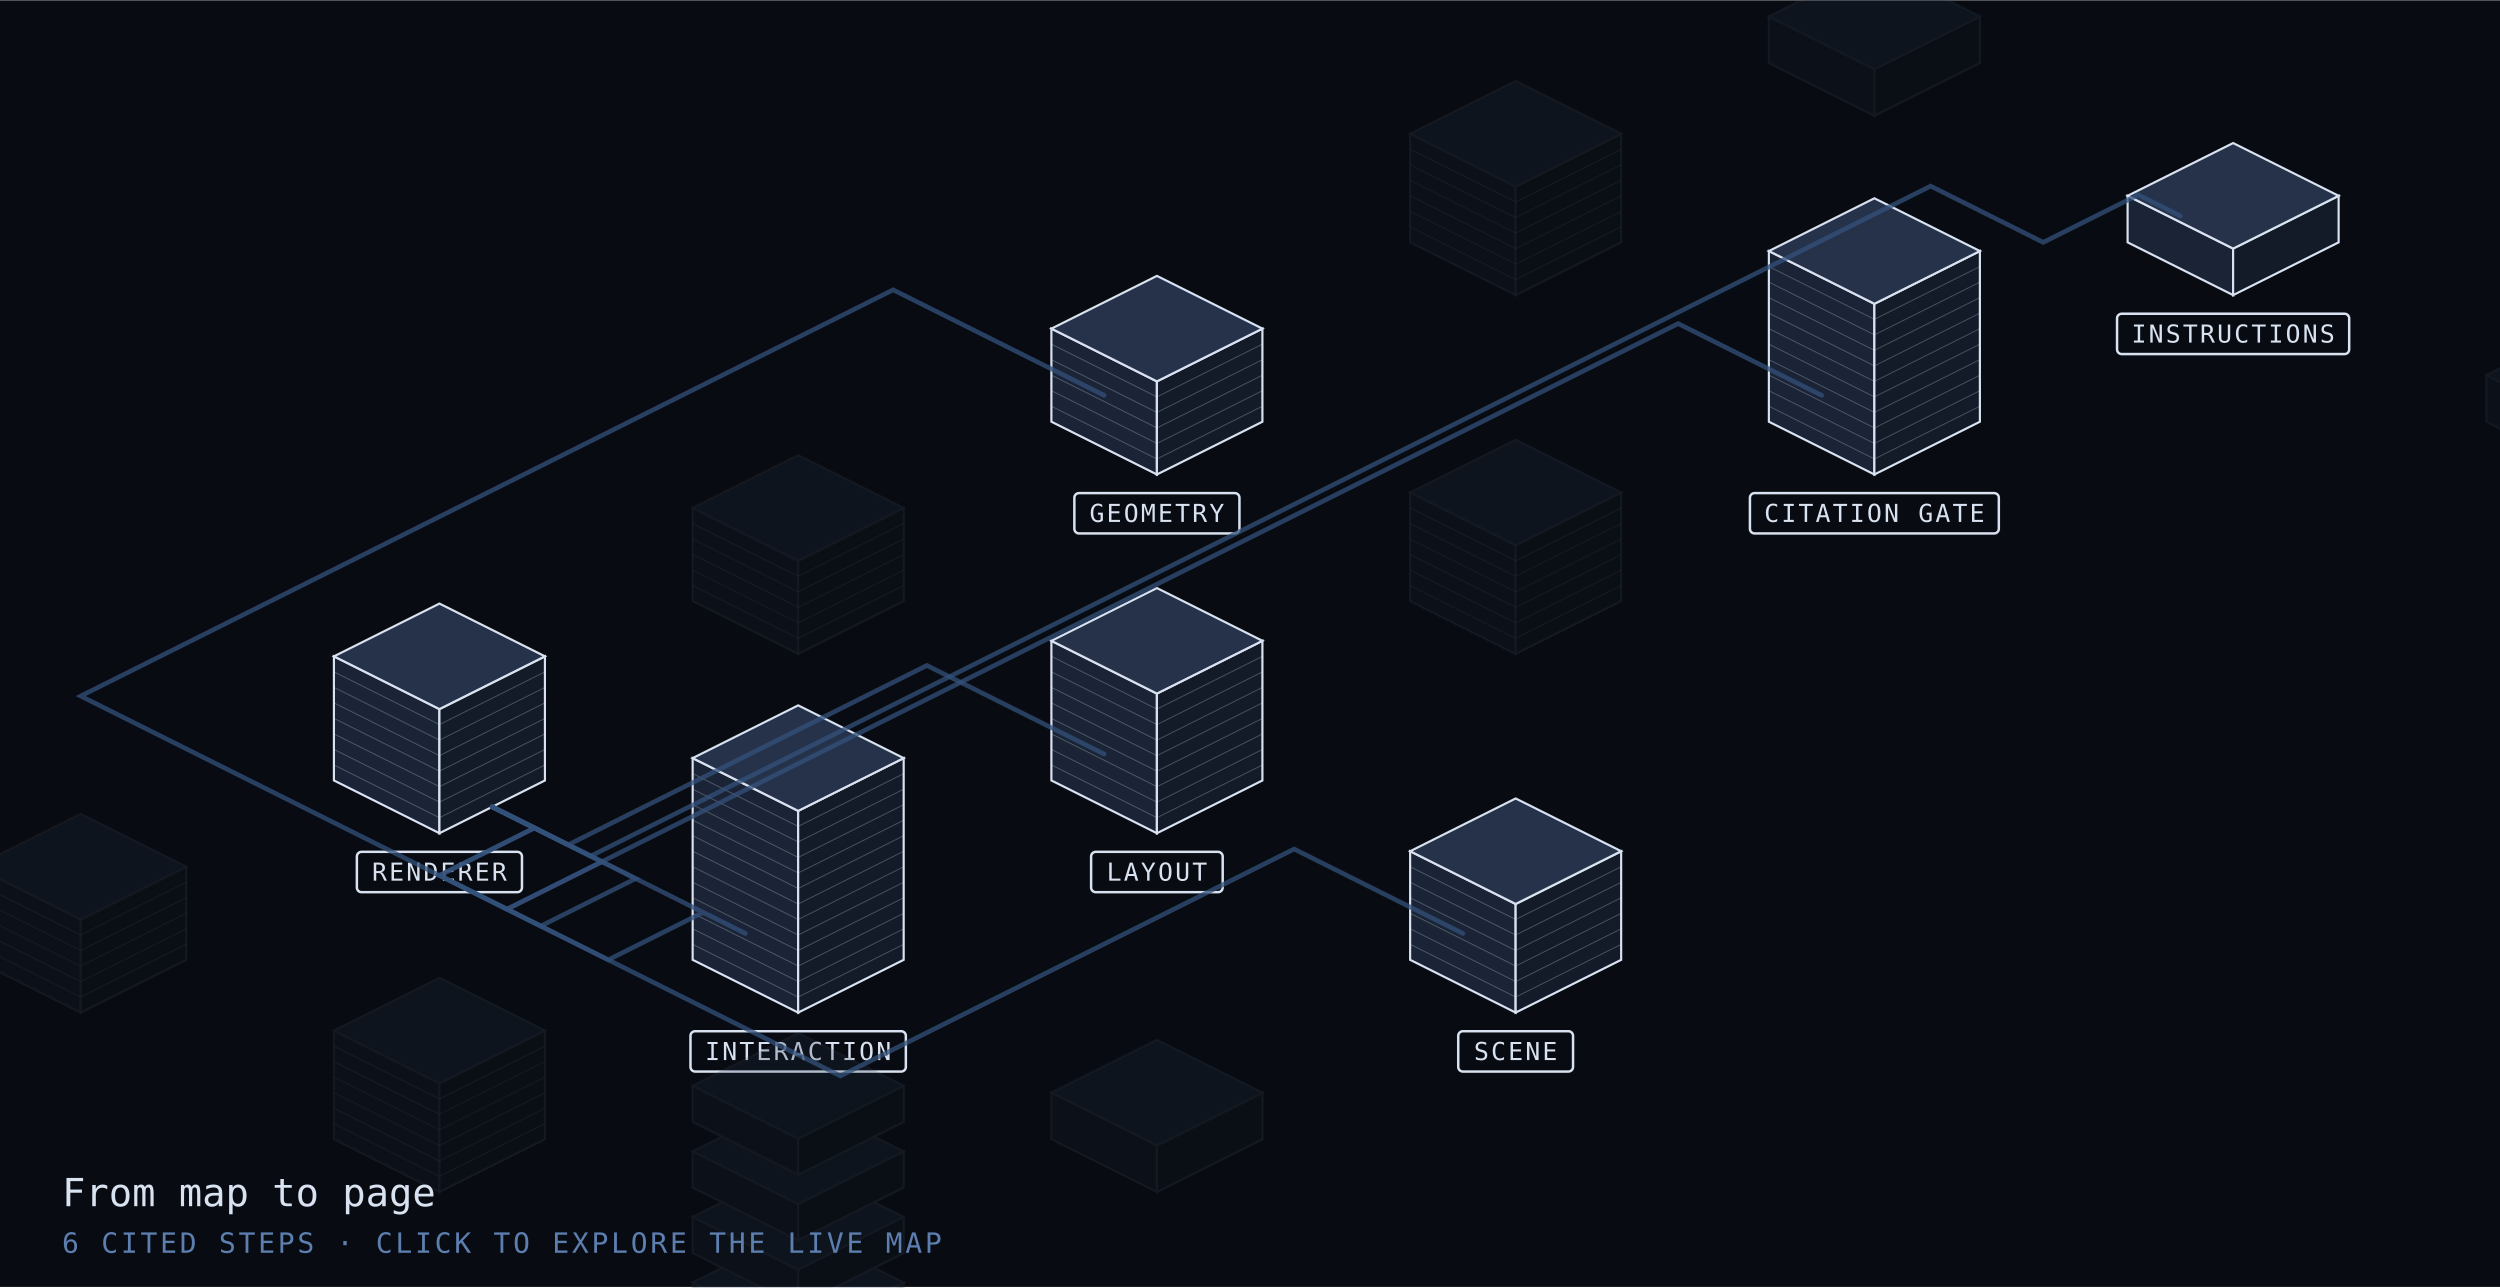
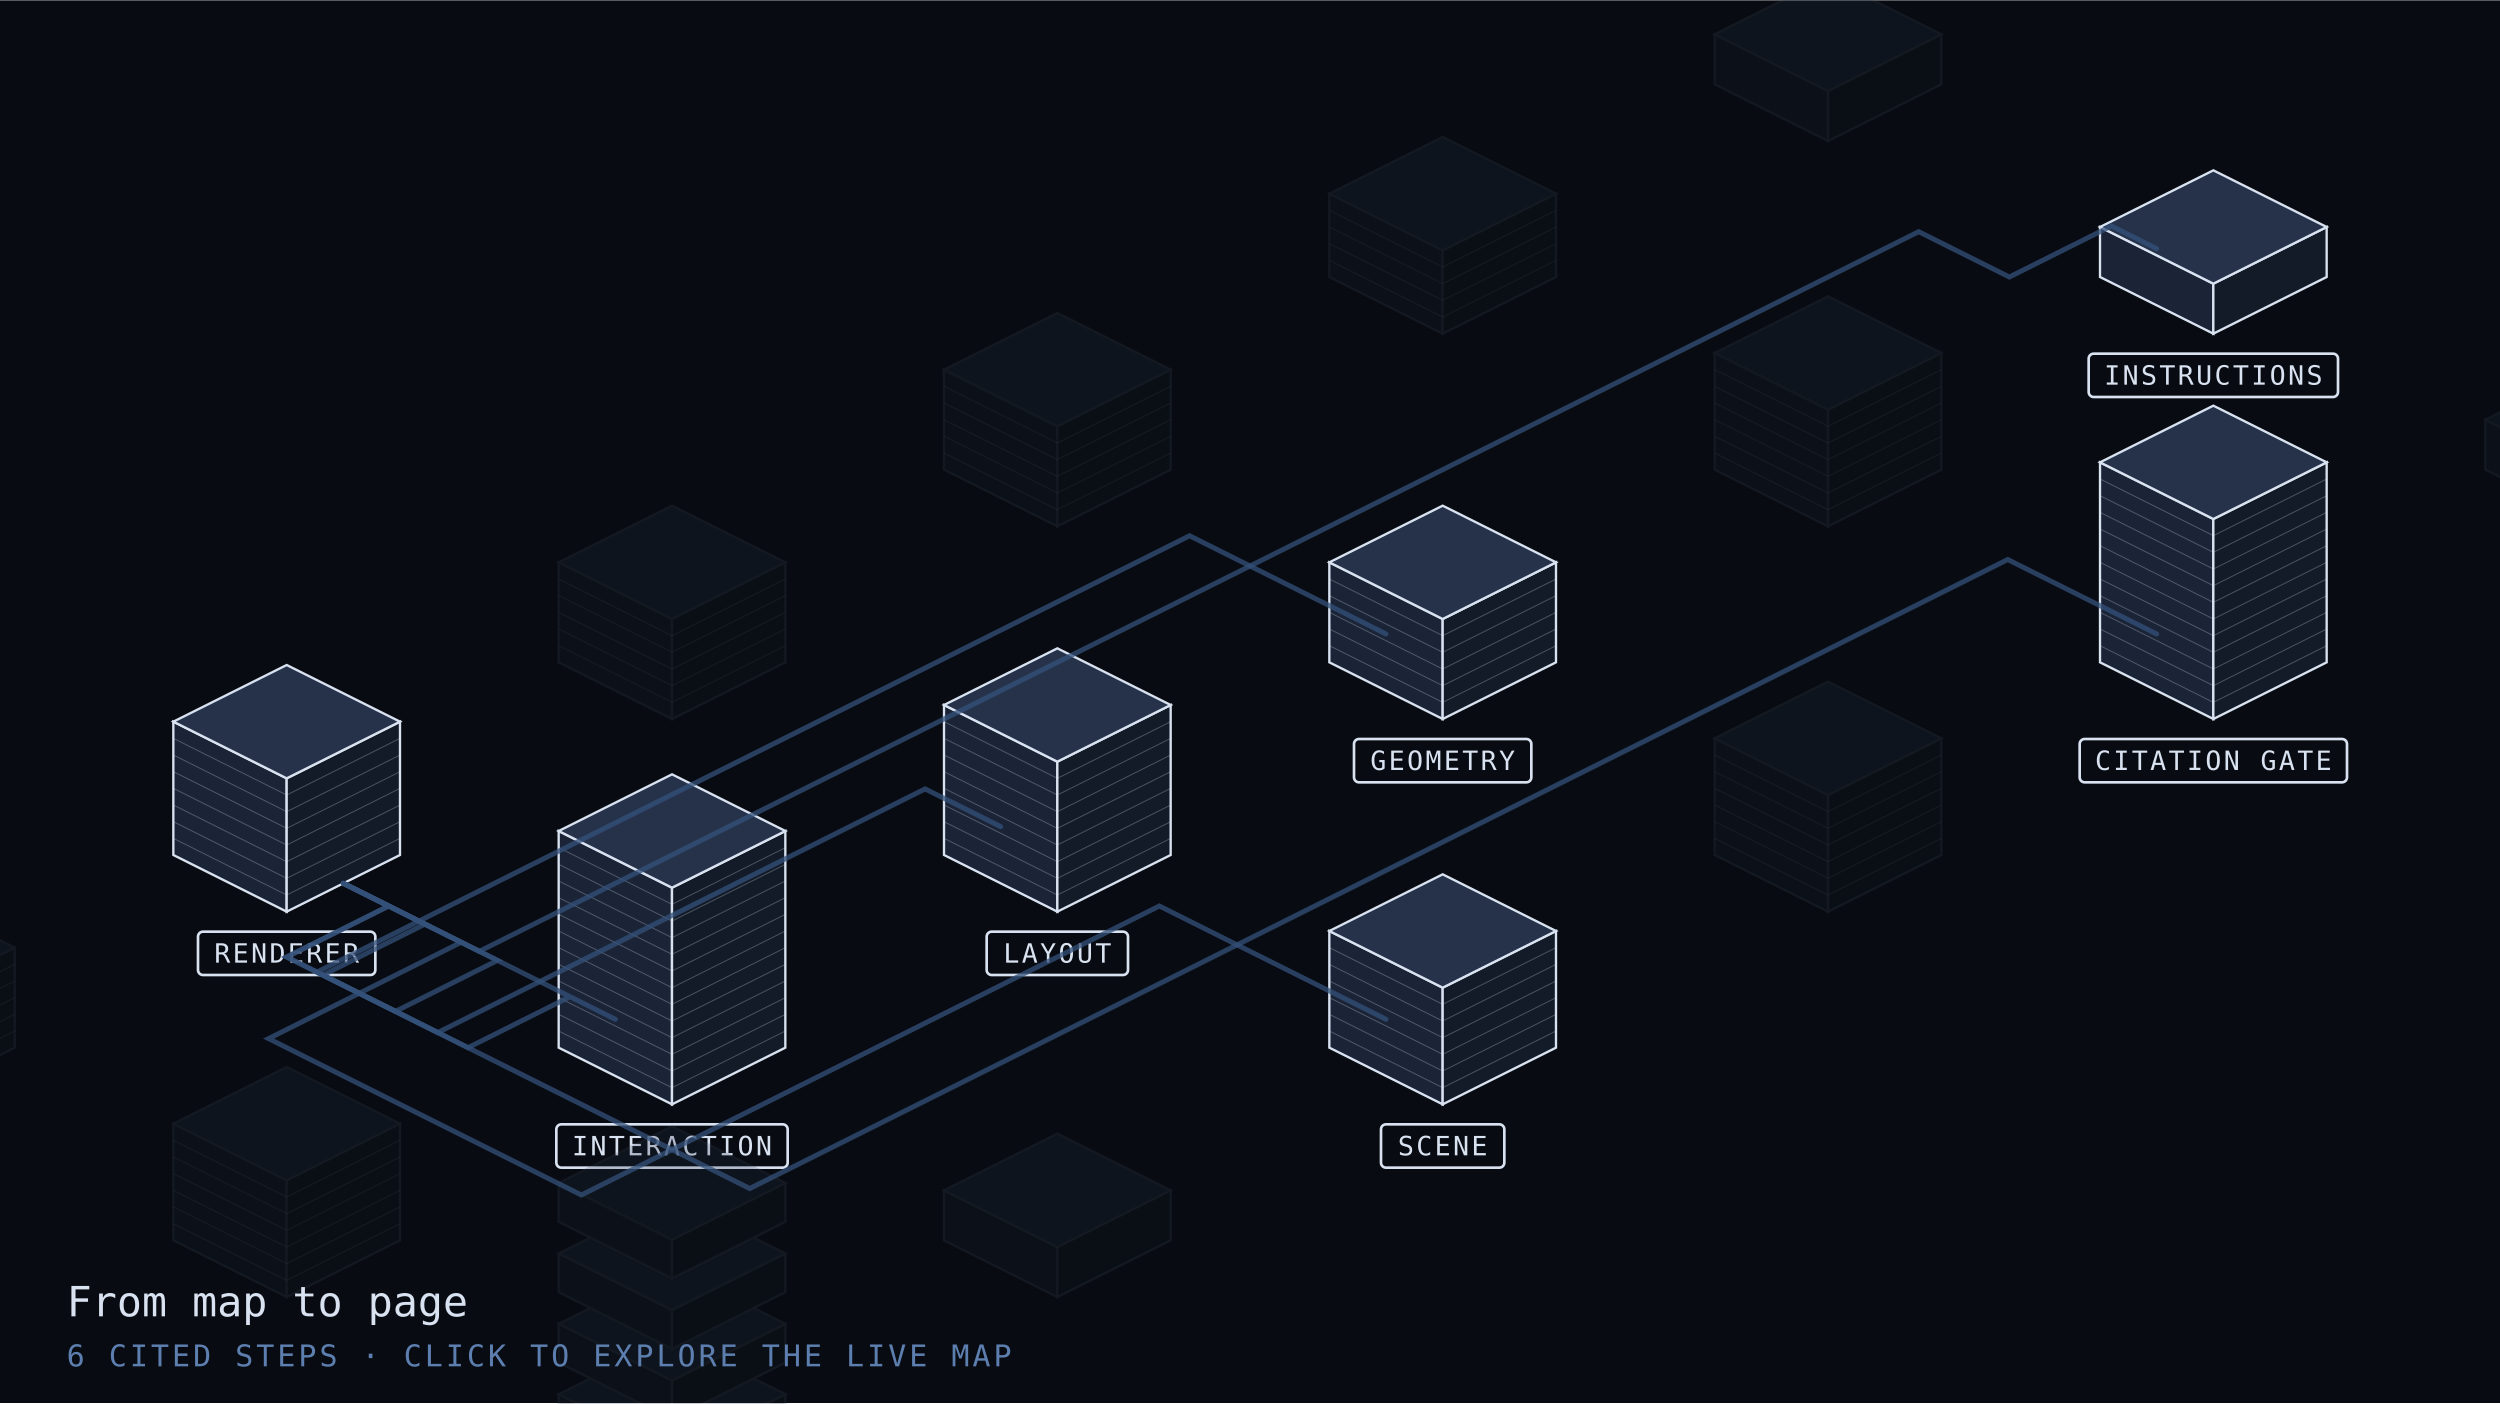
- <svg xmlns="http://www.w3.org/2000/svg" viewBox="-604 -3.2 805.6 414.6" width="806" height="415" role="img" aria-label="Show me: From map to page">
-   <rect x="-604" y="-3.2" width="805.6" height="414.6" fill="#080b11" />
+ <svg xmlns="http://www.w3.org/2000/svg" viewBox="-548.4 -8.2 750 420.8" width="750" height="421" role="img" aria-label="Show me: From map to page">
+   <rect x="-548.4" y="-8.2" width="750" height="420.8" fill="#080b11" />
  <style>
  .t{font-family:ui-monospace,SFMono-Regular,Menlo,monospace}
</style>
  <g opacity="0.22">
    <polygon points="-34,2 0,19 0,34 -34,17" fill="#1a2436" stroke="#3a465c" stroke-width="0.7" />
    <polygon points="34,2 0,19 0,34 34,17" fill="#131b29" stroke="#3a465c" stroke-width="0.7" />
    <polygon points="0,-15 34,2 0,19 -34,2" fill="#26324a" stroke="#3a465c" stroke-width="0.7" />
  </g>
  <g opacity="1">
    <polygon points="81.6,59.8 115.6,76.8 115.6,91.8 81.6,74.8" fill="#1a2436" stroke="#d9e2f0" stroke-width="0.7" />
    <polygon points="149.6,59.8 115.6,76.8 115.6,91.8 149.6,74.8" fill="#131b29" stroke="#d9e2f0" stroke-width="0.7" />
    <polygon points="115.6,42.8 149.6,59.8 115.6,76.8 81.6,59.8" fill="#26324a" stroke="#d9e2f0" stroke-width="0.7" />
    <g>
      <rect x="78.2" y="97.8" width="74.8" height="13" rx="1.5" fill="#080b11" stroke="#d9e2f0" stroke-width="0.8" />
      <text class="t" x="115.6" y="107.1" font-size="8" letter-spacing="0.7" text-anchor="middle" fill="#d9e2f0">INSTRUCTIONS</text>
    </g>
  </g>
  <g opacity="0.22">
-     <polygon points="-149.6,39.8 -115.6,56.8 -115.6,91.8 -149.6,74.8" fill="#1a2436" stroke="#3a465c" stroke-width="0.7" />
-     <polygon points="-81.6,39.8 -115.6,56.8 -115.6,91.8 -81.6,74.8" fill="#131b29" stroke="#3a465c" stroke-width="0.7" />
-     <polygon points="-115.6,22.8 -81.6,39.8 -115.6,56.8 -149.6,39.8" fill="#26324a" stroke="#3a465c" stroke-width="0.7" />
+     <polygon points="-149.6,49.8 -115.6,66.8 -115.6,91.8 -149.6,74.8" fill="#1a2436" stroke="#3a465c" stroke-width="0.7" />
+     <polygon points="-81.6,49.8 -115.6,66.8 -115.6,91.8 -81.6,74.8" fill="#131b29" stroke="#3a465c" stroke-width="0.7" />
+     <polygon points="-115.6,32.8 -81.6,49.8 -115.6,66.8 -149.6,49.8" fill="#26324a" stroke="#3a465c" stroke-width="0.7" />
    <path d="M -149.6,69.8 L -115.6,86.8 L -81.6,69.8" fill="none" stroke="#d9e2f0" stroke-width="0.3" opacity="0.28" />
    <path d="M -149.6,64.8 L -115.6,81.8 L -81.6,64.8" fill="none" stroke="#d9e2f0" stroke-width="0.3" opacity="0.28" />
    <path d="M -149.6,59.8 L -115.6,76.8 L -81.6,59.8" fill="none" stroke="#d9e2f0" stroke-width="0.3" opacity="0.28" />
    <path d="M -149.6,54.8 L -115.6,71.8 L -81.6,54.8" fill="none" stroke="#d9e2f0" stroke-width="0.3" opacity="0.28" />
-     <path d="M -149.6,49.8 L -115.6,66.8 L -81.6,49.8" fill="none" stroke="#d9e2f0" stroke-width="0.3" opacity="0.28" />
-     <path d="M -149.6,44.8 L -115.6,61.8 L -81.6,44.8" fill="none" stroke="#d9e2f0" stroke-width="0.3" opacity="0.28" />
  </g>
  <g opacity="0.22">
    <polygon points="197.2,117.6 231.2,134.6 231.2,149.6 197.2,132.6" fill="#1a2436" stroke="#3a465c" stroke-width="0.7" />
    <polygon points="265.2,117.6 231.2,134.6 231.2,149.6 265.2,132.6" fill="#131b29" stroke="#3a465c" stroke-width="0.7" />
    <polygon points="231.2,100.6 265.2,117.6 231.2,134.6 197.2,117.6" fill="#26324a" stroke="#3a465c" stroke-width="0.7" />
  </g>
-   <g opacity="1">
-     <polygon points="-34,77.6 0,94.6 0,149.6 -34,132.6" fill="#1a2436" stroke="#d9e2f0" stroke-width="0.7" />
-     <polygon points="34,77.6 0,94.6 0,149.6 34,132.6" fill="#131b29" stroke="#d9e2f0" stroke-width="0.7" />
-     <polygon points="0,60.6 34,77.6 0,94.6 -34,77.6" fill="#26324a" stroke="#d9e2f0" stroke-width="0.7" />
+   <g opacity="0.22">
+     <polygon points="-34,97.6 0,114.6 0,149.6 -34,132.6" fill="#1a2436" stroke="#3a465c" stroke-width="0.7" />
+     <polygon points="34,97.6 0,114.6 0,149.6 34,132.6" fill="#131b29" stroke="#3a465c" stroke-width="0.7" />
+     <polygon points="0,80.6 34,97.6 0,114.6 -34,97.6" fill="#26324a" stroke="#3a465c" stroke-width="0.7" />
    <path d="M -34,127.6 L 0,144.6 L 34,127.6" fill="none" stroke="#d9e2f0" stroke-width="0.3" opacity="0.28" />
    <path d="M -34,122.6 L 0,139.6 L 34,122.6" fill="none" stroke="#d9e2f0" stroke-width="0.3" opacity="0.28" />
    <path d="M -34,117.6 L 0,134.6 L 34,117.6" fill="none" stroke="#d9e2f0" stroke-width="0.3" opacity="0.28" />
    <path d="M -34,112.6 L 0,129.6 L 34,112.6" fill="none" stroke="#d9e2f0" stroke-width="0.3" opacity="0.28" />
    <path d="M -34,107.6 L 0,124.6 L 34,107.6" fill="none" stroke="#d9e2f0" stroke-width="0.3" opacity="0.28" />
    <path d="M -34,102.6 L 0,119.6 L 34,102.6" fill="none" stroke="#d9e2f0" stroke-width="0.3" opacity="0.28" />
-     <path d="M -34,97.6 L 0,114.6 L 34,97.6" fill="none" stroke="#d9e2f0" stroke-width="0.3" opacity="0.28" />
-     <path d="M -34,92.6 L 0,109.6 L 34,92.6" fill="none" stroke="#d9e2f0" stroke-width="0.3" opacity="0.28" />
-     <path d="M -34,87.6 L 0,104.6 L 34,87.6" fill="none" stroke="#d9e2f0" stroke-width="0.3" opacity="0.28" />
-     <path d="M -34,82.6 L 0,99.6 L 34,82.6" fill="none" stroke="#d9e2f0" stroke-width="0.3" opacity="0.28" />
-     <g>
-       <rect x="-40.1" y="155.6" width="80.2" height="13" rx="1.5" fill="#080b11" stroke="#d9e2f0" stroke-width="0.8" />
-       <text class="t" x="0" y="164.9" font-size="8" letter-spacing="0.7" text-anchor="middle" fill="#d9e2f0">CITATION GATE</text>
-     </g>
-   </g>
-   <g opacity="1">
-     <polygon points="-265.2,102.6 -231.2,119.6 -231.2,149.6 -265.2,132.6" fill="#1a2436" stroke="#d9e2f0" stroke-width="0.7" />
-     <polygon points="-197.2,102.6 -231.2,119.6 -231.2,149.6 -197.2,132.6" fill="#131b29" stroke="#d9e2f0" stroke-width="0.7" />
-     <polygon points="-231.2,85.6 -197.2,102.6 -231.2,119.6 -265.2,102.6" fill="#26324a" stroke="#d9e2f0" stroke-width="0.7" />
+   </g>
+   <g opacity="0.22">
+     <polygon points="-265.2,102.6 -231.2,119.6 -231.2,149.6 -265.2,132.6" fill="#1a2436" stroke="#3a465c" stroke-width="0.7" />
+     <polygon points="-197.2,102.6 -231.2,119.6 -231.2,149.6 -197.2,132.6" fill="#131b29" stroke="#3a465c" stroke-width="0.7" />
+     <polygon points="-231.2,85.6 -197.2,102.6 -231.2,119.6 -265.2,102.6" fill="#26324a" stroke="#3a465c" stroke-width="0.7" />
    <path d="M -265.2,127.6 L -231.2,144.6 L -197.2,127.6" fill="none" stroke="#d9e2f0" stroke-width="0.3" opacity="0.28" />
    <path d="M -265.2,122.6 L -231.2,139.6 L -197.2,122.6" fill="none" stroke="#d9e2f0" stroke-width="0.3" opacity="0.28" />
    <path d="M -265.2,117.6 L -231.2,134.6 L -197.2,117.6" fill="none" stroke="#d9e2f0" stroke-width="0.3" opacity="0.28" />
    <path d="M -265.2,112.6 L -231.2,129.6 L -197.2,112.6" fill="none" stroke="#d9e2f0" stroke-width="0.3" opacity="0.28" />
    <path d="M -265.2,107.6 L -231.2,124.6 L -197.2,107.6" fill="none" stroke="#d9e2f0" stroke-width="0.3" opacity="0.28" />
-     <g>
-       <rect x="-257.8" y="155.6" width="53.2" height="13" rx="1.5" fill="#080b11" stroke="#d9e2f0" stroke-width="0.8" />
-       <text class="t" x="-231.2" y="164.9" font-size="8" letter-spacing="0.7" text-anchor="middle" fill="#d9e2f0">GEOMETRY</text>
-     </g>
  </g>
  <g opacity="0.22">
    <polygon points="312.8,175.4 346.8,192.4 346.8,207.4 312.8,190.4" fill="#1a2436" stroke="#3a465c" stroke-width="0.7" />
    <polygon points="380.8,175.4 346.8,192.4 346.8,207.4 380.8,190.4" fill="#131b29" stroke="#3a465c" stroke-width="0.7" />
    <polygon points="346.8,158.4 380.8,175.4 346.8,192.4 312.8,175.4" fill="#26324a" stroke="#3a465c" stroke-width="0.7" />
  </g>
-   <g opacity="0.22">
-     <polygon points="-149.6,155.4 -115.6,172.4 -115.6,207.4 -149.6,190.4" fill="#1a2436" stroke="#3a465c" stroke-width="0.7" />
-     <polygon points="-81.6,155.4 -115.6,172.4 -115.6,207.4 -81.6,190.4" fill="#131b29" stroke="#3a465c" stroke-width="0.7" />
-     <polygon points="-115.6,138.4 -81.6,155.4 -115.6,172.4 -149.6,155.4" fill="#26324a" stroke="#3a465c" stroke-width="0.7" />
+   <g opacity="1">
+     <polygon points="81.6,130.4 115.6,147.4 115.6,207.4 81.6,190.4" fill="#1a2436" stroke="#d9e2f0" stroke-width="0.7" />
+     <polygon points="149.6,130.4 115.6,147.4 115.6,207.4 149.6,190.4" fill="#131b29" stroke="#d9e2f0" stroke-width="0.7" />
+     <polygon points="115.6,113.4 149.6,130.4 115.6,147.4 81.6,130.4" fill="#26324a" stroke="#d9e2f0" stroke-width="0.7" />
+     <path d="M 81.6,185.4 L 115.6,202.4 L 149.6,185.4" fill="none" stroke="#d9e2f0" stroke-width="0.3" opacity="0.28" />
+     <path d="M 81.6,180.4 L 115.6,197.4 L 149.6,180.4" fill="none" stroke="#d9e2f0" stroke-width="0.3" opacity="0.28" />
+     <path d="M 81.6,175.4 L 115.6,192.4 L 149.6,175.4" fill="none" stroke="#d9e2f0" stroke-width="0.3" opacity="0.28" />
+     <path d="M 81.6,170.4 L 115.6,187.4 L 149.6,170.4" fill="none" stroke="#d9e2f0" stroke-width="0.3" opacity="0.28" />
+     <path d="M 81.6,165.4 L 115.6,182.4 L 149.6,165.4" fill="none" stroke="#d9e2f0" stroke-width="0.3" opacity="0.28" />
+     <path d="M 81.6,160.4 L 115.6,177.4 L 149.6,160.4" fill="none" stroke="#d9e2f0" stroke-width="0.3" opacity="0.28" />
+     <path d="M 81.6,155.4 L 115.6,172.4 L 149.6,155.4" fill="none" stroke="#d9e2f0" stroke-width="0.3" opacity="0.28" />
+     <path d="M 81.6,150.4 L 115.6,167.4 L 149.6,150.4" fill="none" stroke="#d9e2f0" stroke-width="0.3" opacity="0.28" />
+     <path d="M 81.6,145.4 L 115.6,162.4 L 149.6,145.4" fill="none" stroke="#d9e2f0" stroke-width="0.3" opacity="0.28" />
+     <path d="M 81.6,140.4 L 115.6,157.4 L 149.6,140.4" fill="none" stroke="#d9e2f0" stroke-width="0.3" opacity="0.28" />
+     <path d="M 81.6,135.4 L 115.6,152.4 L 149.6,135.4" fill="none" stroke="#d9e2f0" stroke-width="0.3" opacity="0.28" />
+     <g>
+       <rect x="75.5" y="213.4" width="80.2" height="13" rx="1.5" fill="#080b11" stroke="#d9e2f0" stroke-width="0.8" />
+       <text class="t" x="115.6" y="222.7" font-size="8" letter-spacing="0.7" text-anchor="middle" fill="#d9e2f0">CITATION GATE</text>
+     </g>
+   </g>
+   <g opacity="1">
+     <polygon points="-149.6,160.4 -115.6,177.4 -115.6,207.4 -149.6,190.4" fill="#1a2436" stroke="#d9e2f0" stroke-width="0.7" />
+     <polygon points="-81.6,160.4 -115.6,177.4 -115.6,207.4 -81.6,190.4" fill="#131b29" stroke="#d9e2f0" stroke-width="0.7" />
+     <polygon points="-115.6,143.4 -81.6,160.4 -115.6,177.4 -149.6,160.4" fill="#26324a" stroke="#d9e2f0" stroke-width="0.7" />
    <path d="M -149.6,185.4 L -115.6,202.4 L -81.6,185.4" fill="none" stroke="#d9e2f0" stroke-width="0.3" opacity="0.28" />
    <path d="M -149.6,180.4 L -115.6,197.4 L -81.6,180.4" fill="none" stroke="#d9e2f0" stroke-width="0.3" opacity="0.28" />
    <path d="M -149.6,175.4 L -115.6,192.4 L -81.6,175.4" fill="none" stroke="#d9e2f0" stroke-width="0.3" opacity="0.28" />
    <path d="M -149.6,170.4 L -115.6,187.4 L -81.6,170.4" fill="none" stroke="#d9e2f0" stroke-width="0.3" opacity="0.28" />
    <path d="M -149.6,165.4 L -115.6,182.4 L -81.6,165.4" fill="none" stroke="#d9e2f0" stroke-width="0.3" opacity="0.28" />
-     <path d="M -149.6,160.4 L -115.6,177.4 L -81.6,160.4" fill="none" stroke="#d9e2f0" stroke-width="0.3" opacity="0.28" />
+     <g>
+       <rect x="-142.2" y="213.4" width="53.2" height="13" rx="1.5" fill="#080b11" stroke="#d9e2f0" stroke-width="0.8" />
+       <text class="t" x="-115.6" y="222.7" font-size="8" letter-spacing="0.7" text-anchor="middle" fill="#d9e2f0">GEOMETRY</text>
+     </g>
  </g>
  <g opacity="0.22">
    <polygon points="-380.8,160.4 -346.8,177.4 -346.8,207.4 -380.8,190.4" fill="#1a2436" stroke="#3a465c" stroke-width="0.7" />
    <polygon points="-312.8,160.4 -346.8,177.4 -346.8,207.4 -312.8,190.4" fill="#131b29" stroke="#3a465c" stroke-width="0.7" />
    <polygon points="-346.8,143.4 -312.8,160.4 -346.8,177.4 -380.8,160.4" fill="#26324a" stroke="#3a465c" stroke-width="0.7" />
    <path d="M -380.8,185.4 L -346.8,202.4 L -312.8,185.4" fill="none" stroke="#d9e2f0" stroke-width="0.3" opacity="0.28" />
    <path d="M -380.8,180.4 L -346.8,197.4 L -312.8,180.4" fill="none" stroke="#d9e2f0" stroke-width="0.3" opacity="0.28" />
    <path d="M -380.8,175.4 L -346.8,192.4 L -312.8,175.4" fill="none" stroke="#d9e2f0" stroke-width="0.3" opacity="0.28" />
    <path d="M -380.8,170.4 L -346.8,187.4 L -312.8,170.4" fill="none" stroke="#d9e2f0" stroke-width="0.3" opacity="0.28" />
    <path d="M -380.8,165.4 L -346.8,182.4 L -312.8,165.4" fill="none" stroke="#d9e2f0" stroke-width="0.3" opacity="0.28" />
+   </g>
+   <g opacity="0.22">
+     <polygon points="-34,213.2 0,230.2 0,265.2 -34,248.2" fill="#1a2436" stroke="#3a465c" stroke-width="0.7" />
+     <polygon points="34,213.2 0,230.2 0,265.2 34,248.2" fill="#131b29" stroke="#3a465c" stroke-width="0.7" />
+     <polygon points="0,196.2 34,213.2 0,230.2 -34,213.2" fill="#26324a" stroke="#3a465c" stroke-width="0.7" />
+     <path d="M -34,243.2 L 0,260.2 L 34,243.2" fill="none" stroke="#d9e2f0" stroke-width="0.3" opacity="0.28" />
+     <path d="M -34,238.2 L 0,255.2 L 34,238.2" fill="none" stroke="#d9e2f0" stroke-width="0.3" opacity="0.28" />
+     <path d="M -34,233.2 L 0,250.2 L 34,233.2" fill="none" stroke="#d9e2f0" stroke-width="0.3" opacity="0.28" />
+     <path d="M -34,228.2 L 0,245.2 L 34,228.2" fill="none" stroke="#d9e2f0" stroke-width="0.3" opacity="0.28" />
+     <path d="M -34,223.2 L 0,240.2 L 34,223.2" fill="none" stroke="#d9e2f0" stroke-width="0.3" opacity="0.28" />
+     <path d="M -34,218.2 L 0,235.2 L 34,218.2" fill="none" stroke="#d9e2f0" stroke-width="0.3" opacity="0.28" />
  </g>
  <g opacity="1">
    <polygon points="-265.2,203.2 -231.2,220.2 -231.2,265.2 -265.2,248.2" fill="#1a2436" stroke="#d9e2f0" stroke-width="0.7" />
    <polygon points="-197.2,203.2 -231.2,220.2 -231.2,265.2 -197.2,248.2" fill="#131b29" stroke="#d9e2f0" stroke-width="0.7" />
    <polygon points="-231.2,186.2 -197.2,203.2 -231.2,220.2 -265.2,203.2" fill="#26324a" stroke="#d9e2f0" stroke-width="0.7" />
    <path d="M -265.2,243.2 L -231.2,260.2 L -197.2,243.2" fill="none" stroke="#d9e2f0" stroke-width="0.3" opacity="0.28" />
    <path d="M -265.2,238.2 L -231.2,255.2 L -197.2,238.2" fill="none" stroke="#d9e2f0" stroke-width="0.3" opacity="0.28" />
    <path d="M -265.2,233.2 L -231.2,250.2 L -197.2,233.2" fill="none" stroke="#d9e2f0" stroke-width="0.3" opacity="0.28" />
    <path d="M -265.2,228.2 L -231.2,245.2 L -197.2,228.2" fill="none" stroke="#d9e2f0" stroke-width="0.3" opacity="0.28" />
    <path d="M -265.2,223.2 L -231.2,240.2 L -197.2,223.2" fill="none" stroke="#d9e2f0" stroke-width="0.3" opacity="0.28" />
    <path d="M -265.2,218.2 L -231.2,235.2 L -197.2,218.2" fill="none" stroke="#d9e2f0" stroke-width="0.3" opacity="0.28" />
    <path d="M -265.2,213.2 L -231.2,230.2 L -197.2,213.2" fill="none" stroke="#d9e2f0" stroke-width="0.3" opacity="0.28" />
    <path d="M -265.2,208.2 L -231.2,225.2 L -197.2,208.2" fill="none" stroke="#d9e2f0" stroke-width="0.3" opacity="0.28" />
    <g>
      <rect x="-252.4" y="271.2" width="42.4" height="13" rx="1.5" fill="#080b11" stroke="#d9e2f0" stroke-width="0.8" />
      <text class="t" x="-231.2" y="280.5" font-size="8" letter-spacing="0.7" text-anchor="middle" fill="#d9e2f0">LAYOUT</text>
    </g>
  </g>
  <g opacity="1">
    <polygon points="-496.4,208.2 -462.4,225.2 -462.4,265.2 -496.4,248.2" fill="#1a2436" stroke="#d9e2f0" stroke-width="0.7" />
    <polygon points="-428.4,208.2 -462.4,225.2 -462.4,265.2 -428.4,248.2" fill="#131b29" stroke="#d9e2f0" stroke-width="0.7" />
    <polygon points="-462.4,191.2 -428.4,208.2 -462.4,225.2 -496.4,208.2" fill="#26324a" stroke="#d9e2f0" stroke-width="0.7" />
    <path d="M -496.4,243.2 L -462.4,260.2 L -428.4,243.2" fill="none" stroke="#d9e2f0" stroke-width="0.3" opacity="0.28" />
    <path d="M -496.4,238.2 L -462.4,255.2 L -428.4,238.2" fill="none" stroke="#d9e2f0" stroke-width="0.3" opacity="0.28" />
    <path d="M -496.4,233.2 L -462.4,250.2 L -428.4,233.2" fill="none" stroke="#d9e2f0" stroke-width="0.3" opacity="0.28" />
    <path d="M -496.4,228.2 L -462.4,245.2 L -428.4,228.2" fill="none" stroke="#d9e2f0" stroke-width="0.3" opacity="0.28" />
    <path d="M -496.4,223.2 L -462.4,240.2 L -428.4,223.2" fill="none" stroke="#d9e2f0" stroke-width="0.3" opacity="0.28" />
    <path d="M -496.4,218.2 L -462.4,235.2 L -428.4,218.2" fill="none" stroke="#d9e2f0" stroke-width="0.3" opacity="0.28" />
    <path d="M -496.4,213.2 L -462.4,230.2 L -428.4,213.2" fill="none" stroke="#d9e2f0" stroke-width="0.3" opacity="0.28" />
    <g>
      <rect x="-489" y="271.2" width="53.2" height="13" rx="1.5" fill="#080b11" stroke="#d9e2f0" stroke-width="0.8" />
      <text class="t" x="-462.4" y="280.5" font-size="8" letter-spacing="0.7" text-anchor="middle" fill="#d9e2f0">RENDERER</text>
    </g>
  </g>
  <g opacity="1">
    <polygon points="-149.6,271 -115.6,288 -115.6,323 -149.6,306" fill="#1a2436" stroke="#d9e2f0" stroke-width="0.7" />
    <polygon points="-81.6,271 -115.6,288 -115.6,323 -81.6,306" fill="#131b29" stroke="#d9e2f0" stroke-width="0.7" />
    <polygon points="-115.6,254 -81.6,271 -115.6,288 -149.6,271" fill="#26324a" stroke="#d9e2f0" stroke-width="0.7" />
    <path d="M -149.6,301 L -115.6,318 L -81.6,301" fill="none" stroke="#d9e2f0" stroke-width="0.3" opacity="0.28" />
    <path d="M -149.6,296 L -115.6,313 L -81.6,296" fill="none" stroke="#d9e2f0" stroke-width="0.3" opacity="0.28" />
    <path d="M -149.6,291 L -115.6,308 L -81.6,291" fill="none" stroke="#d9e2f0" stroke-width="0.3" opacity="0.28" />
    <path d="M -149.6,286 L -115.6,303 L -81.6,286" fill="none" stroke="#d9e2f0" stroke-width="0.3" opacity="0.28" />
    <path d="M -149.6,281 L -115.6,298 L -81.6,281" fill="none" stroke="#d9e2f0" stroke-width="0.3" opacity="0.28" />
    <path d="M -149.6,276 L -115.6,293 L -81.6,276" fill="none" stroke="#d9e2f0" stroke-width="0.3" opacity="0.28" />
    <g>
      <rect x="-134.1" y="329" width="37" height="13" rx="1.5" fill="#080b11" stroke="#d9e2f0" stroke-width="0.8" />
      <text class="t" x="-115.6" y="338.3" font-size="8" letter-spacing="0.7" text-anchor="middle" fill="#d9e2f0">SCENE</text>
    </g>
  </g>
  <g opacity="1">
    <polygon points="-380.8,241 -346.8,258 -346.8,323 -380.8,306" fill="#1a2436" stroke="#d9e2f0" stroke-width="0.7" />
    <polygon points="-312.8,241 -346.8,258 -346.8,323 -312.8,306" fill="#131b29" stroke="#d9e2f0" stroke-width="0.7" />
    <polygon points="-346.8,224 -312.8,241 -346.8,258 -380.8,241" fill="#26324a" stroke="#d9e2f0" stroke-width="0.7" />
    <path d="M -380.8,301 L -346.8,318 L -312.8,301" fill="none" stroke="#d9e2f0" stroke-width="0.3" opacity="0.28" />
    <path d="M -380.8,296 L -346.8,313 L -312.8,296" fill="none" stroke="#d9e2f0" stroke-width="0.3" opacity="0.28" />
    <path d="M -380.8,291 L -346.8,308 L -312.8,291" fill="none" stroke="#d9e2f0" stroke-width="0.3" opacity="0.28" />
    <path d="M -380.8,286 L -346.8,303 L -312.8,286" fill="none" stroke="#d9e2f0" stroke-width="0.3" opacity="0.28" />
    <path d="M -380.8,281 L -346.8,298 L -312.8,281" fill="none" stroke="#d9e2f0" stroke-width="0.3" opacity="0.28" />
    <path d="M -380.8,276 L -346.8,293 L -312.8,276" fill="none" stroke="#d9e2f0" stroke-width="0.3" opacity="0.28" />
    <path d="M -380.8,271 L -346.8,288 L -312.8,271" fill="none" stroke="#d9e2f0" stroke-width="0.3" opacity="0.28" />
    <path d="M -380.8,266 L -346.8,283 L -312.8,266" fill="none" stroke="#d9e2f0" stroke-width="0.3" opacity="0.28" />
    <path d="M -380.8,261 L -346.8,278 L -312.8,261" fill="none" stroke="#d9e2f0" stroke-width="0.3" opacity="0.28" />
    <path d="M -380.8,256 L -346.8,273 L -312.8,256" fill="none" stroke="#d9e2f0" stroke-width="0.3" opacity="0.28" />
    <path d="M -380.8,251 L -346.8,268 L -312.8,251" fill="none" stroke="#d9e2f0" stroke-width="0.3" opacity="0.28" />
    <path d="M -380.8,246 L -346.8,263 L -312.8,246" fill="none" stroke="#d9e2f0" stroke-width="0.3" opacity="0.28" />
    <g>
      <rect x="-381.5" y="329" width="69.4" height="13" rx="1.5" fill="#080b11" stroke="#d9e2f0" stroke-width="0.8" />
      <text class="t" x="-346.8" y="338.3" font-size="8" letter-spacing="0.7" text-anchor="middle" fill="#d9e2f0">INTERACTION</text>
    </g>
  </g>
  <g opacity="0.22">
    <polygon points="-612,276 -578,293 -578,323 -612,306" fill="#1a2436" stroke="#3a465c" stroke-width="0.7" />
    <polygon points="-544,276 -578,293 -578,323 -544,306" fill="#131b29" stroke="#3a465c" stroke-width="0.7" />
    <polygon points="-578,259 -544,276 -578,293 -612,276" fill="#26324a" stroke="#3a465c" stroke-width="0.7" />
    <path d="M -612,301 L -578,318 L -544,301" fill="none" stroke="#d9e2f0" stroke-width="0.3" opacity="0.28" />
    <path d="M -612,296 L -578,313 L -544,296" fill="none" stroke="#d9e2f0" stroke-width="0.3" opacity="0.28" />
    <path d="M -612,291 L -578,308 L -544,291" fill="none" stroke="#d9e2f0" stroke-width="0.3" opacity="0.28" />
    <path d="M -612,286 L -578,303 L -544,286" fill="none" stroke="#d9e2f0" stroke-width="0.3" opacity="0.28" />
    <path d="M -612,281 L -578,298 L -544,281" fill="none" stroke="#d9e2f0" stroke-width="0.3" opacity="0.28" />
  </g>
  <g opacity="0.22">
    <polygon points="-265.2,348.8 -231.2,365.8 -231.2,380.8 -265.2,363.8" fill="#1a2436" stroke="#3a465c" stroke-width="0.7" />
    <polygon points="-197.2,348.8 -231.2,365.8 -231.2,380.8 -197.2,363.8" fill="#131b29" stroke="#3a465c" stroke-width="0.7" />
    <polygon points="-231.2,331.8 -197.2,348.8 -231.2,365.8 -265.2,348.8" fill="#26324a" stroke="#3a465c" stroke-width="0.7" />
  </g>
  <g opacity="0.22">
    <polygon points="-496.4,328.8 -462.4,345.8 -462.4,380.8 -496.4,363.8" fill="#1a2436" stroke="#3a465c" stroke-width="0.7" />
    <polygon points="-428.4,328.8 -462.4,345.8 -462.4,380.8 -428.4,363.8" fill="#131b29" stroke="#3a465c" stroke-width="0.7" />
    <polygon points="-462.4,311.8 -428.4,328.8 -462.4,345.8 -496.4,328.8" fill="#26324a" stroke="#3a465c" stroke-width="0.7" />
    <path d="M -496.4,358.8 L -462.4,375.8 L -428.4,358.8" fill="none" stroke="#d9e2f0" stroke-width="0.3" opacity="0.28" />
    <path d="M -496.4,353.8 L -462.4,370.8 L -428.4,353.8" fill="none" stroke="#d9e2f0" stroke-width="0.3" opacity="0.28" />
    <path d="M -496.4,348.8 L -462.4,365.8 L -428.4,348.8" fill="none" stroke="#d9e2f0" stroke-width="0.3" opacity="0.28" />
    <path d="M -496.4,343.8 L -462.4,360.8 L -428.4,343.8" fill="none" stroke="#d9e2f0" stroke-width="0.3" opacity="0.28" />
    <path d="M -496.4,338.8 L -462.4,355.8 L -428.4,338.8" fill="none" stroke="#d9e2f0" stroke-width="0.3" opacity="0.28" />
    <path d="M -496.4,333.8 L -462.4,350.8 L -428.4,333.8" fill="none" stroke="#d9e2f0" stroke-width="0.3" opacity="0.28" />
  </g>
  <g opacity="0.22">
    <polygon points="-380.8,409.98 -346.8,426.98 -346.8,438.6 -380.8,421.6" fill="#1a2436" stroke="#3a465c" stroke-width="0.7" />
    <polygon points="-312.8,409.98 -346.8,426.98 -346.8,438.6 -312.8,421.6" fill="#131b29" stroke="#3a465c" stroke-width="0.7" />
    <polygon points="-346.8,392.98 -312.8,409.98 -346.8,426.98 -380.8,409.98" fill="#26324a" stroke="#3a465c" stroke-width="0.7" />
    <polygon points="-380.8,388.85 -346.8,405.85 -346.8,417.48 -380.8,400.48" fill="#1a2436" stroke="#3a465c" stroke-width="0.7" />
    <polygon points="-312.8,388.85 -346.8,405.85 -346.8,417.48 -312.8,400.48" fill="#131b29" stroke="#3a465c" stroke-width="0.7" />
    <polygon points="-346.8,371.85 -312.8,388.85 -346.8,405.85 -380.8,388.85" fill="#26324a" stroke="#3a465c" stroke-width="0.7" />
    <polygon points="-380.8,367.73 -346.8,384.73 -346.8,396.35 -380.8,379.35" fill="#1a2436" stroke="#3a465c" stroke-width="0.7" />
    <polygon points="-312.8,367.73 -346.8,384.73 -346.8,396.35 -312.8,379.35" fill="#131b29" stroke="#3a465c" stroke-width="0.7" />
    <polygon points="-346.8,350.73 -312.8,367.73 -346.8,384.73 -380.8,367.73" fill="#26324a" stroke="#3a465c" stroke-width="0.7" />
    <polygon points="-380.8,346.6 -346.8,363.6 -346.8,375.23 -380.8,358.23" fill="#1a2436" stroke="#3a465c" stroke-width="0.7" />
    <polygon points="-312.8,346.6 -346.8,363.6 -346.8,375.23 -312.8,358.23" fill="#131b29" stroke="#3a465c" stroke-width="0.7" />
    <polygon points="-346.8,329.6 -312.8,346.6 -346.8,363.6 -380.8,346.6" fill="#26324a" stroke="#3a465c" stroke-width="0.7" />
  </g>
-   <path d="M 98.6 66.3 L 85 59.5 L 54.4 74.8 L 18.13 56.67 L -413.67 272.57 L -445.4 256.7" fill="none" stroke="#33507a" stroke-width="1.5" stroke-linecap="round" opacity="0.75" />
-   <path d="M 98.6 66.3 L 85 59.5 L 54.4 74.8 L 18.13 56.67 L -413.67 272.57 L -445.4 256.7" fill="none" stroke="#4d9bff" stroke-width="2.6" stroke-linecap="round" opacity="0">
+   <path d="M 98.6 66.3 L 85 59.5 L 54.4 74.8 L 27.2 61.2 L -404.6 277.1 L -445.4 256.7" fill="none" stroke="#33507a" stroke-width="1.5" stroke-linecap="round" opacity="0.75" />
+   <path d="M 98.6 66.3 L 85 59.5 L 54.4 74.8 L 27.2 61.2 L -404.6 277.1 L -445.4 256.7" fill="none" stroke="#4d9bff" stroke-width="2.6" stroke-linecap="round" opacity="0">
    <animate attributeName="opacity" values="1;1;1;0.3" keyTimes="0;0.04;0.5;1" dur="8100ms" begin="0ms" repeatCount="indefinite" />
  </path>
  <circle r="3.8" fill="#4d9bff" stroke="#080b11" stroke-width="1" opacity="0">
    <animate attributeName="opacity" values="1;1;0;0" keyTimes="0;0.09;0.1;1" dur="8100ms" begin="0ms" repeatCount="indefinite" />
-     <animateMotion dur="8100ms" begin="0ms" repeatCount="indefinite" path="M 98.6 66.3 L 85 59.5 L 54.4 74.8 L 18.13 56.67 L -413.67 272.57 L -445.4 256.7" keyPoints="0;1;1" keyTimes="0;0.09;1" calcMode="linear" />
-   </circle>
-   <path d="M -445.4 256.7 L -431.8 263.5 L -462.4 278.8 L -440.64 289.68 L -63.24 100.98 L -17 124.1" fill="none" stroke="#33507a" stroke-width="1.5" stroke-linecap="round" opacity="0.75" />
-   <path d="M -445.4 256.7 L -431.8 263.5 L -462.4 278.8 L -440.64 289.68 L -63.24 100.98 L -17 124.1" fill="none" stroke="#4d9bff" stroke-width="2.6" stroke-linecap="round" opacity="0">
+     <animateMotion dur="8100ms" begin="0ms" repeatCount="indefinite" path="M 98.6 66.3 L 85 59.5 L 54.4 74.8 L 27.2 61.2 L -404.6 277.1 L -445.4 256.7" keyPoints="0;1;1" keyTimes="0;0.09;1" calcMode="linear" />
+   </circle>
+   <path d="M -445.4 256.7 L -431.8 263.5 L -462.4 278.8 L -323.49 348.26 L 53.91 159.56 L 98.6 181.9" fill="none" stroke="#33507a" stroke-width="1.5" stroke-linecap="round" opacity="0.75" />
+   <path d="M -445.4 256.7 L -431.8 263.5 L -462.4 278.8 L -323.49 348.26 L 53.91 159.56 L 98.6 181.9" fill="none" stroke="#4d9bff" stroke-width="2.6" stroke-linecap="round" opacity="0">
    <animate attributeName="opacity" values="0;1;1;0.3" keyTimes="0;0.04;0.5;1" dur="8100ms" begin="1200ms" repeatCount="indefinite" />
  </path>
  <circle r="2.8" fill="#4d9bff" stroke="#080b11" stroke-width="1" opacity="0">
    <animate attributeName="opacity" values="1;1;0;0" keyTimes="0;0.09;0.1;1" dur="8100ms" begin="1200ms" repeatCount="indefinite" />
-     <animateMotion dur="8100ms" begin="1200ms" repeatCount="indefinite" path="M -445.4 256.7 L -431.8 263.5 L -462.4 278.8 L -440.64 289.68 L -63.24 100.98 L -17 124.1" keyPoints="0;1;1" keyTimes="0;0.09;1" calcMode="linear" />
-   </circle>
-   <path d="M -445.4 256.7 L -399.16 279.82 L -429.76 295.12 L -578 221 L -316.2 90.1 L -248.2 124.1" fill="none" stroke="#33507a" stroke-width="1.5" stroke-linecap="round" opacity="0.75" />
-   <path d="M -445.4 256.7 L -399.16 279.82 L -429.76 295.12 L -578 221 L -316.2 90.1 L -248.2 124.1" fill="none" stroke="#4d9bff" stroke-width="2.6" stroke-linecap="round" opacity="0">
+     <animateMotion dur="8100ms" begin="1200ms" repeatCount="indefinite" path="M -445.4 256.7 L -431.8 263.5 L -462.4 278.8 L -323.49 348.26 L 53.91 159.56 L 98.6 181.9" keyPoints="0;1;1" keyTimes="0;0.09;1" calcMode="linear" />
+   </circle>
+   <path d="M -445.4 256.7 L -399.16 279.82 L -429.76 295.12 L -453.33 283.33 L -191.53 152.43 L -132.6 181.9" fill="none" stroke="#33507a" stroke-width="1.5" stroke-linecap="round" opacity="0.75" />
+   <path d="M -445.4 256.7 L -399.16 279.82 L -429.76 295.12 L -453.33 283.33 L -191.53 152.43 L -132.6 181.9" fill="none" stroke="#4d9bff" stroke-width="2.6" stroke-linecap="round" opacity="0">
    <animate attributeName="opacity" values="0;1;1;0.3" keyTimes="0;0.04;0.5;1" dur="8100ms" begin="2400ms" repeatCount="indefinite" />
  </path>
  <circle r="2.8" fill="#4d9bff" stroke="#080b11" stroke-width="1" opacity="0">
    <animate attributeName="opacity" values="1;1;0;0" keyTimes="0;0.09;0.1;1" dur="8100ms" begin="2400ms" repeatCount="indefinite" />
-     <animateMotion dur="8100ms" begin="2400ms" repeatCount="indefinite" path="M -445.4 256.7 L -399.16 279.82 L -429.76 295.12 L -578 221 L -316.2 90.1 L -248.2 124.1" keyPoints="0;1;1" keyTimes="0;0.09;1" calcMode="linear" />
-   </circle>
-   <path d="M -445.4 256.7 L -420.92 268.94 L -305.32 211.14 L -248.2 239.7" fill="none" stroke="#33507a" stroke-width="1.5" stroke-linecap="round" opacity="0.75" />
-   <path d="M -445.4 256.7 L -420.92 268.94 L -305.32 211.14 L -248.2 239.7" fill="none" stroke="#4d9bff" stroke-width="2.6" stroke-linecap="round" opacity="0">
+     <animateMotion dur="8100ms" begin="2400ms" repeatCount="indefinite" path="M -445.4 256.7 L -399.16 279.82 L -429.76 295.12 L -453.33 283.33 L -191.53 152.43 L -132.6 181.9" keyPoints="0;1;1" keyTimes="0;0.09;1" calcMode="linear" />
+   </circle>
+   <path d="M -445.4 256.7 L -420.92 268.94 L -451.52 284.24 L -417.07 301.47 L -270.87 228.37 L -248.2 239.7" fill="none" stroke="#33507a" stroke-width="1.5" stroke-linecap="round" opacity="0.75" />
+   <path d="M -445.4 256.7 L -420.92 268.94 L -451.52 284.24 L -417.07 301.47 L -270.87 228.37 L -248.2 239.7" fill="none" stroke="#4d9bff" stroke-width="2.6" stroke-linecap="round" opacity="0">
    <animate attributeName="opacity" values="0;1;1;0.3" keyTimes="0;0.04;0.5;1" dur="8100ms" begin="3600ms" repeatCount="indefinite" />
  </path>
  <circle r="2.8" fill="#4d9bff" stroke="#080b11" stroke-width="1" opacity="0">
    <animate attributeName="opacity" values="1;1;0;0" keyTimes="0;0.09;0.1;1" dur="8100ms" begin="3600ms" repeatCount="indefinite" />
-     <animateMotion dur="8100ms" begin="3600ms" repeatCount="indefinite" path="M -445.4 256.7 L -420.92 268.94 L -305.32 211.14 L -248.2 239.7" keyPoints="0;1;1" keyTimes="0;0.09;1" calcMode="linear" />
-   </circle>
-   <path d="M -445.4 256.7 L -410.04 274.38 L -440.64 289.68 L -333.2 343.4 L -187 270.3 L -132.6 297.5" fill="none" stroke="#33507a" stroke-width="1.5" stroke-linecap="round" opacity="0.75" />
-   <path d="M -445.4 256.7 L -410.04 274.38 L -440.64 289.68 L -333.2 343.4 L -187 270.3 L -132.6 297.5" fill="none" stroke="#4d9bff" stroke-width="2.6" stroke-linecap="round" opacity="0">
+     <animateMotion dur="8100ms" begin="3600ms" repeatCount="indefinite" path="M -445.4 256.7 L -420.92 268.94 L -451.52 284.24 L -417.07 301.47 L -270.87 228.37 L -248.2 239.7" keyPoints="0;1;1" keyTimes="0;0.09;1" calcMode="linear" />
+   </circle>
+   <path d="M -445.4 256.7 L -410.04 274.38 L -467.84 303.28 L -374 350.2 L -200.6 263.5 L -132.6 297.5" fill="none" stroke="#33507a" stroke-width="1.5" stroke-linecap="round" opacity="0.75" />
+   <path d="M -445.4 256.7 L -410.04 274.38 L -467.84 303.28 L -374 350.2 L -200.6 263.5 L -132.6 297.5" fill="none" stroke="#4d9bff" stroke-width="2.6" stroke-linecap="round" opacity="0">
    <animate attributeName="opacity" values="0;1;1;0.3" keyTimes="0;0.04;0.5;1" dur="8100ms" begin="4800ms" repeatCount="indefinite" />
  </path>
  <circle r="2.8" fill="#4d9bff" stroke="#080b11" stroke-width="1" opacity="0">
    <animate attributeName="opacity" values="1;1;0;0" keyTimes="0;0.09;0.1;1" dur="8100ms" begin="4800ms" repeatCount="indefinite" />
-     <animateMotion dur="8100ms" begin="4800ms" repeatCount="indefinite" path="M -445.4 256.7 L -410.04 274.38 L -440.64 289.68 L -333.2 343.4 L -187 270.3 L -132.6 297.5" keyPoints="0;1;1" keyTimes="0;0.09;1" calcMode="linear" />
+     <animateMotion dur="8100ms" begin="4800ms" repeatCount="indefinite" path="M -445.4 256.7 L -410.04 274.38 L -467.84 303.28 L -374 350.2 L -200.6 263.5 L -132.6 297.5" keyPoints="0;1;1" keyTimes="0;0.09;1" calcMode="linear" />
  </circle>
  <path d="M -445.4 256.7 L -377.4 290.7 L -408 306 L -462.4 278.8 L -431.8 263.5 L -363.8 297.5" fill="none" stroke="#33507a" stroke-width="1.5" stroke-linecap="round" opacity="0.75" />
  <path d="M -445.4 256.7 L -377.4 290.7 L -408 306 L -462.4 278.8 L -431.8 263.5 L -363.8 297.5" fill="none" stroke="#4d9bff" stroke-width="2.6" stroke-linecap="round" opacity="0">
    <animate attributeName="opacity" values="0;1;1;0.3" keyTimes="0;0.04;0.5;1" dur="8100ms" begin="6000ms" repeatCount="indefinite" />
  </path>
  <circle r="2.8" fill="#4d9bff" stroke="#080b11" stroke-width="1" opacity="0">
    <animate attributeName="opacity" values="1;1;0;0" keyTimes="0;0.09;0.1;1" dur="8100ms" begin="6000ms" repeatCount="indefinite" />
    <animateMotion dur="8100ms" begin="6000ms" repeatCount="indefinite" path="M -445.4 256.7 L -377.4 290.7 L -408 306 L -462.4 278.8 L -431.8 263.5 L -363.8 297.5" keyPoints="0;1;1" keyTimes="0;0.09;1" calcMode="linear" />
  </circle>
-   <text class="t" x="-584" y="385.4" font-size="12.5" fill="#d9e2f0">From map to page</text>
-   <text class="t" x="-584" y="400.4" font-size="9" letter-spacing="0.9" fill="#5d7fb0">6 CITED STEPS · CLICK TO EXPLORE THE LIVE MAP</text>
+   <text class="t" x="-528.4" y="386.6" font-size="12.5" fill="#d9e2f0">From map to page</text>
+   <text class="t" x="-528.4" y="401.6" font-size="9" letter-spacing="0.9" fill="#5d7fb0">6 CITED STEPS · CLICK TO EXPLORE THE LIVE MAP</text>
</svg>
